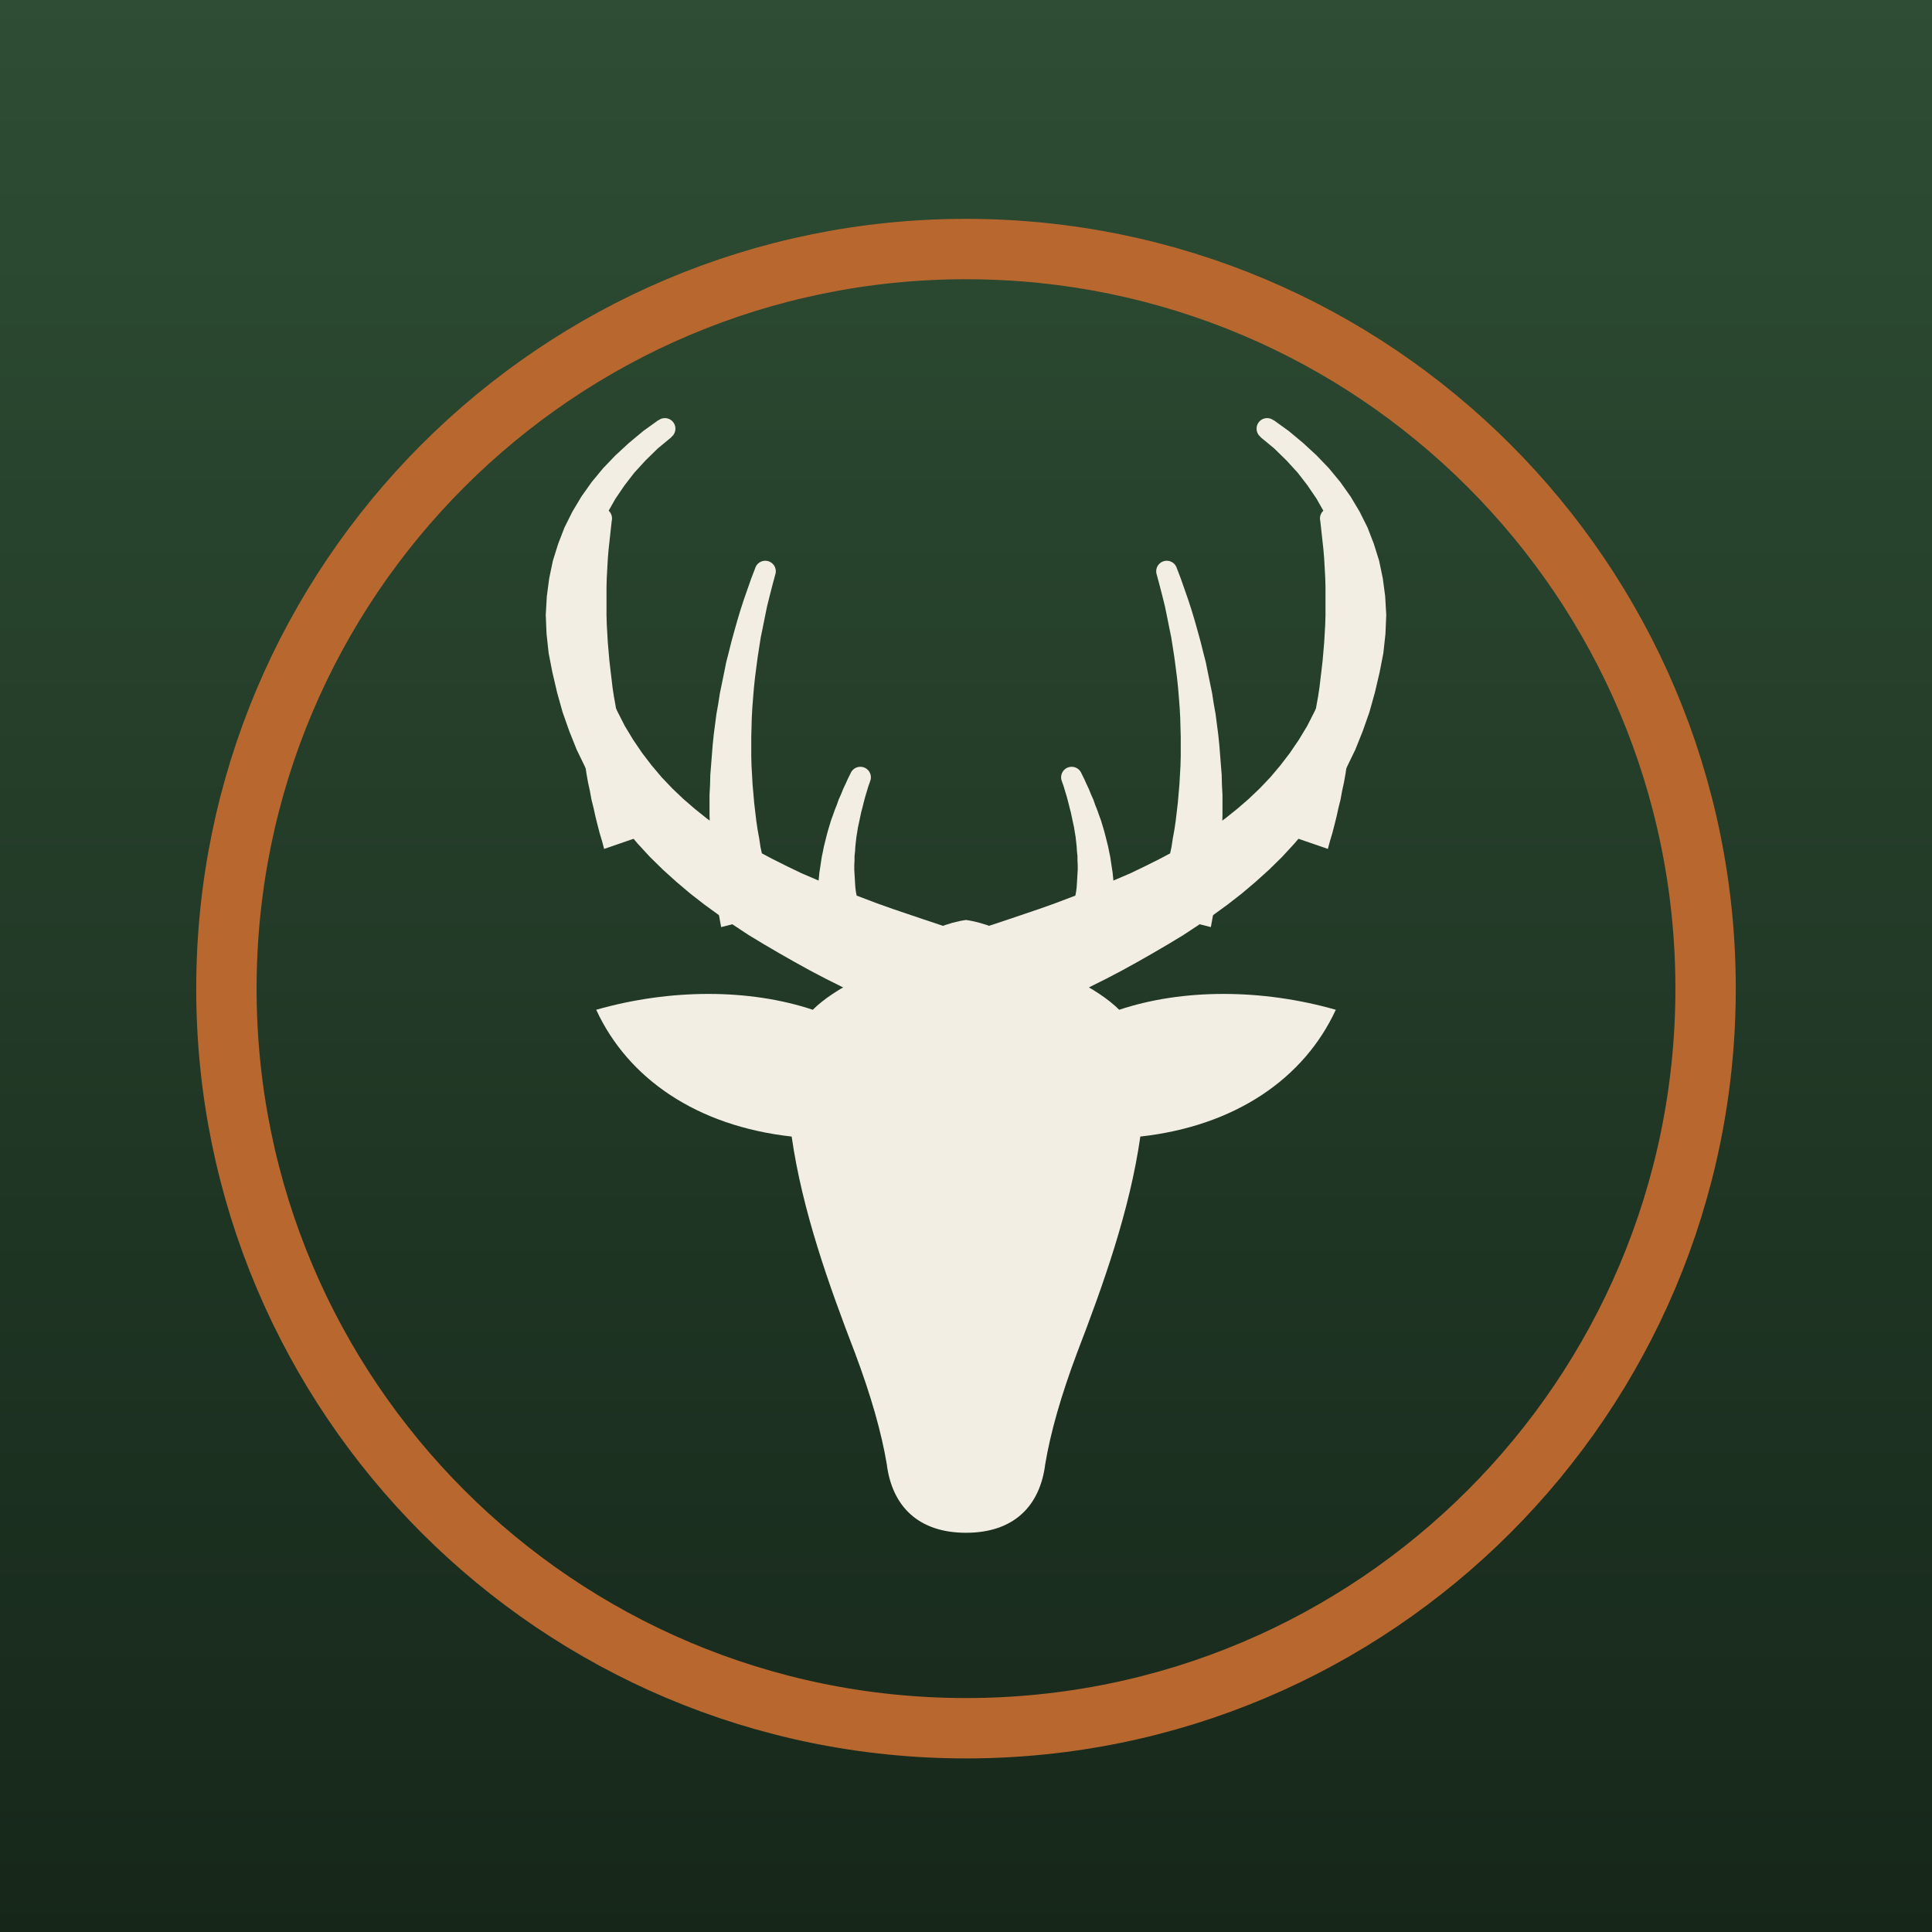
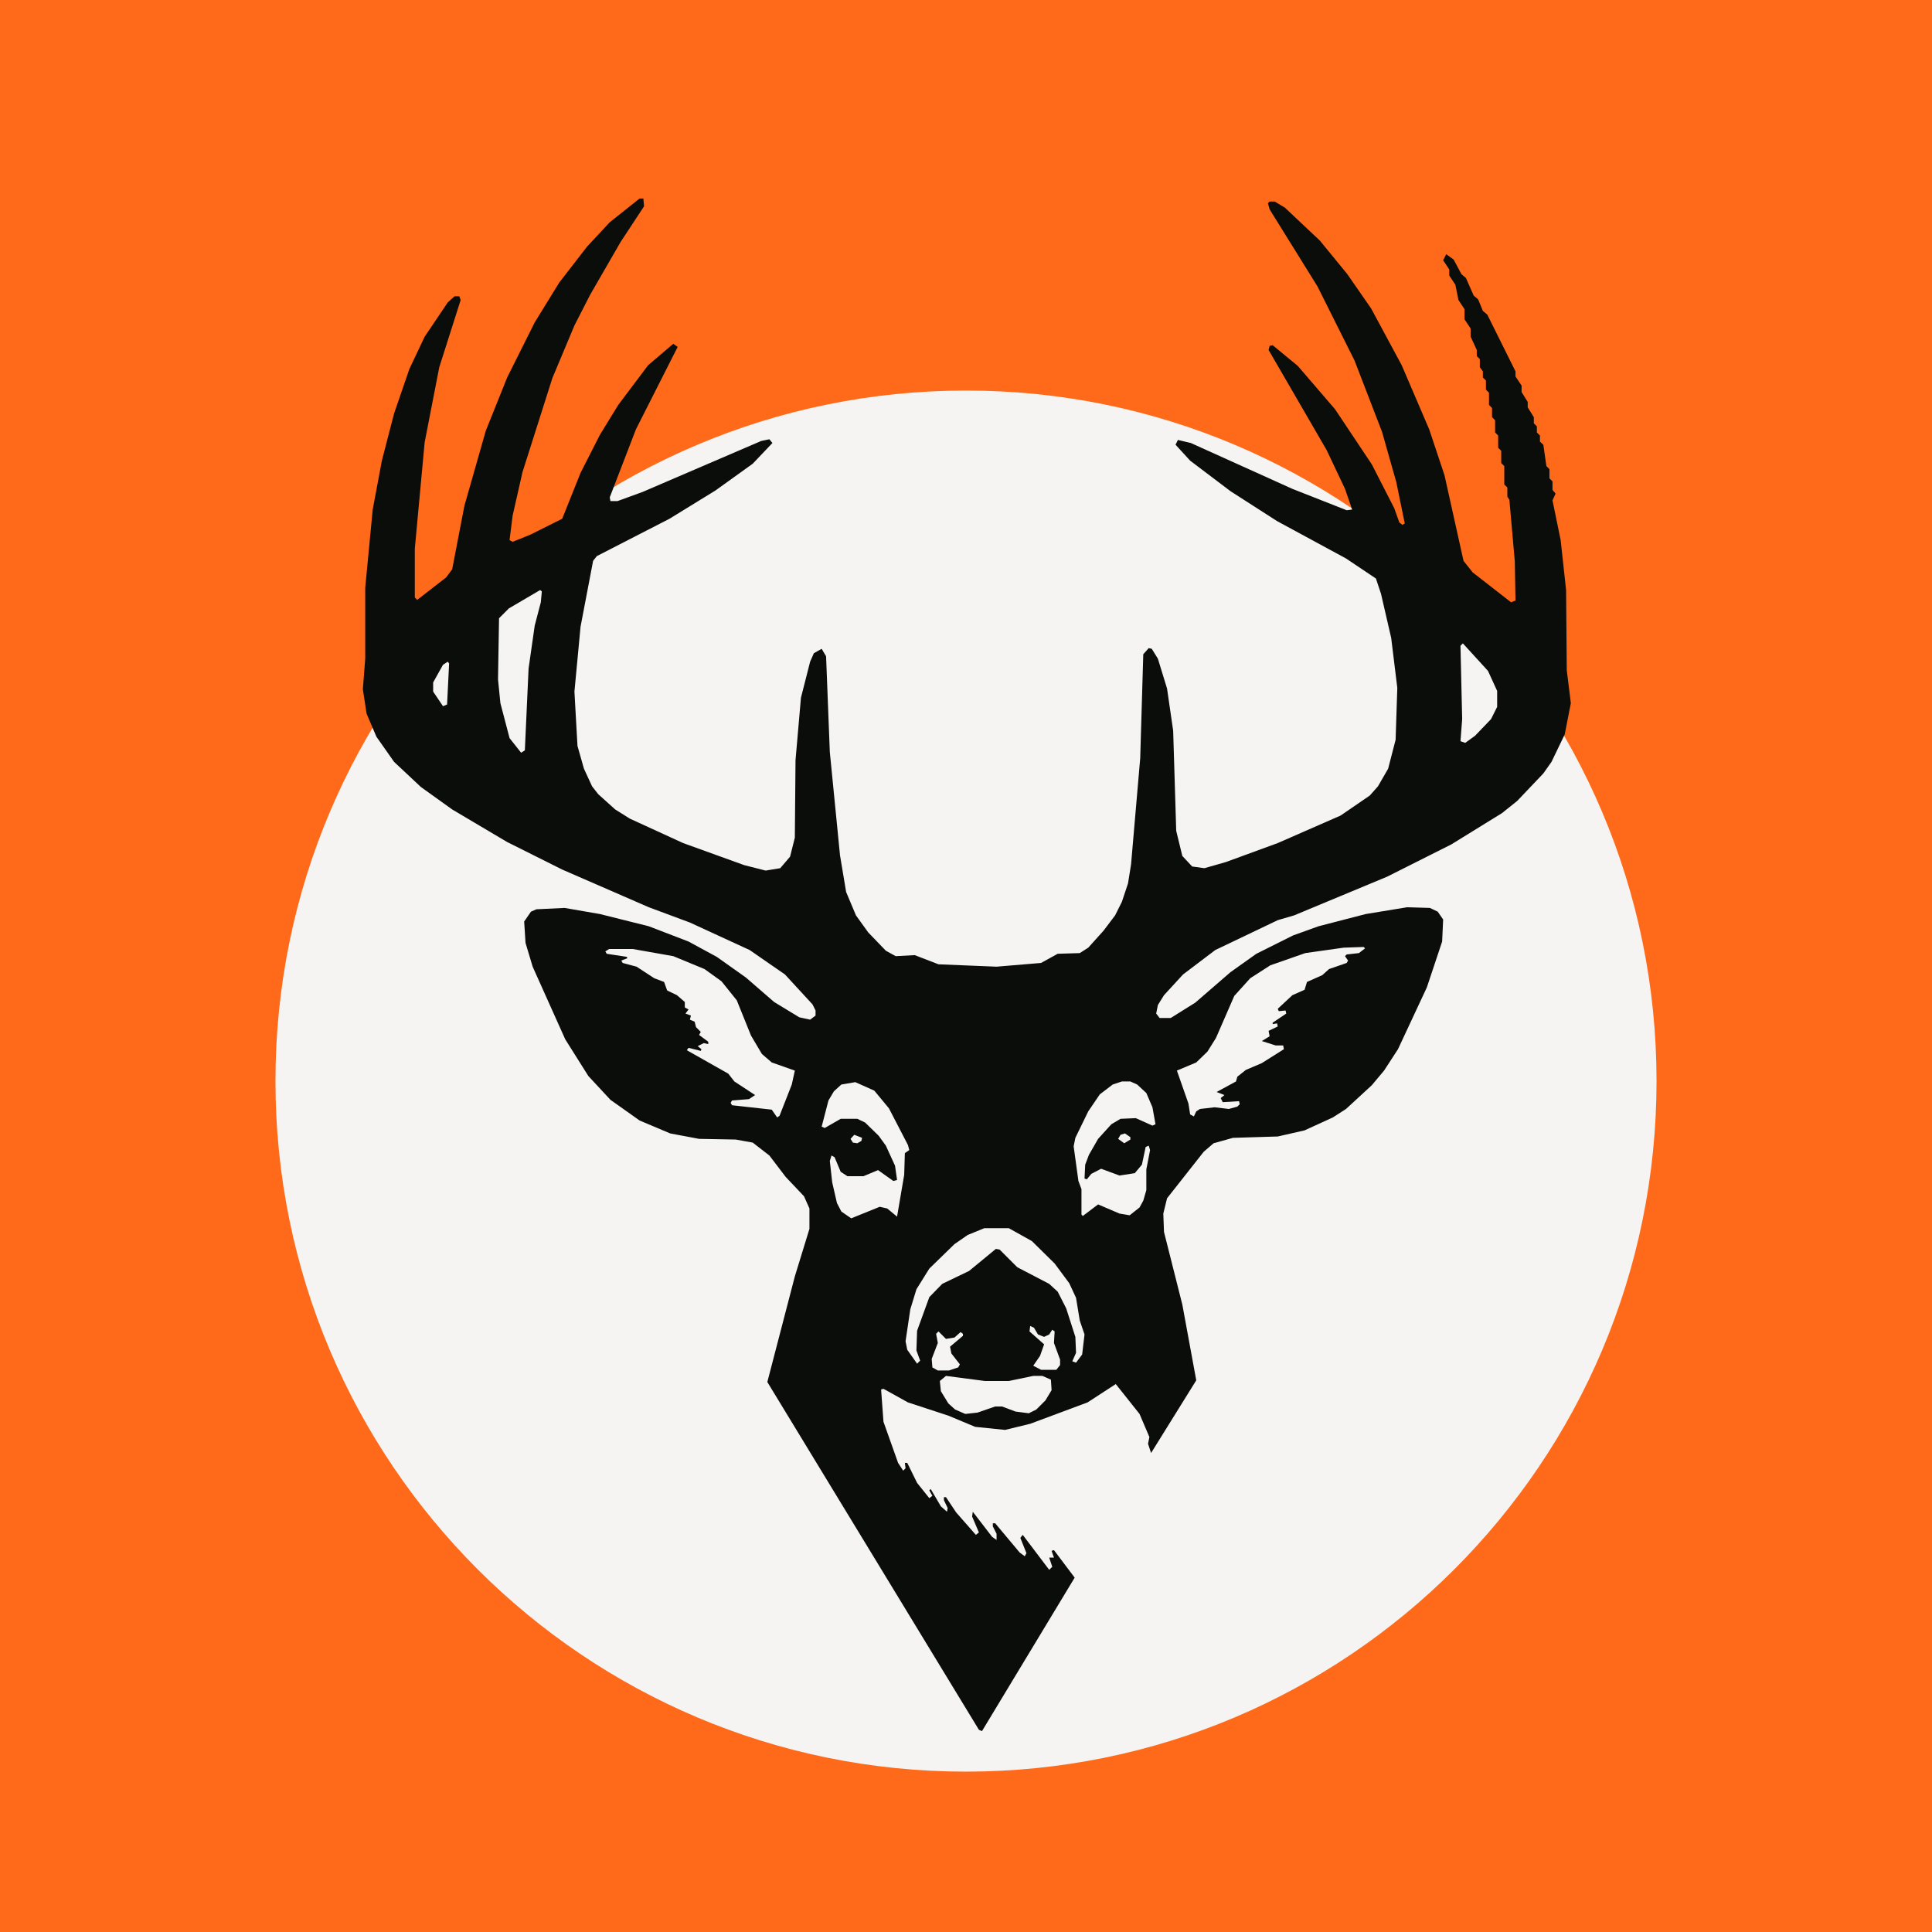
<svg xmlns="http://www.w3.org/2000/svg" viewBox="0 0 512 512">
-   <defs>
-     <linearGradient id="g" x1="0" y1="0" x2="0" y2="1">
-       <stop offset="0" stop-color="#2E4D34" />
-       <stop offset="1" stop-color="#16271A" />
-     </linearGradient>
-   </defs>
-   <rect width="512" height="512" fill="url(#g)" />
-   <circle cx="256" cy="262" r="196" fill="none" stroke="#B8682F" stroke-width="16" />
-   <g transform="translate(256 262) scale(0.7) translate(-256 -262)">
-     <g fill="#F3EEE4">
-       <path d="M269.8 278.4 L275.2 275.5 L280.6 272.6 L286.2 269.8 L291.9 267.0 L297.6 264.1 L303.4 261.1 L309.2 258.2 L315.1 255.1 L320.9 251.9 L326.7 248.6 L332.5 245.2 L338.3 241.7 L343.9 238.0 L349.5 234.2 L355.0 230.2 L360.4 226.0 L365.6 221.6 L370.7 217.0 L375.6 212.2 L380.3 207.1 L384.8 201.8 L389.0 196.3 L393.0 190.5 L396.8 184.4 L400.2 178.1 L403.4 171.5 L406.2 164.5 L408.7 157.4 L410.8 149.9 L412.6 142.2 L414.0 135.0 L414.8 127.7 L415.1 120.5 L414.7 113.5 L413.8 106.7 L412.4 100.0 L410.4 93.6 L408.0 87.4 L405.0 81.4 L401.6 75.7 L397.7 70.2 L393.4 65.0 L388.7 60.1 L383.6 55.4 L378.2 50.9 L372.5 46.8 L367.5 53.2 L372.7 57.5 L377.3 62.0 L381.6 66.7 L385.3 71.5 L388.7 76.5 L391.6 81.6 L394.0 86.8 L396.0 92.1 L397.6 97.5 L398.7 103.0 L399.3 108.5 L399.5 114.2 L399.2 119.9 L398.5 125.7 L397.2 131.6 L395.4 137.8 L393.2 144.6 L390.8 150.9 L388.1 156.8 L385.2 162.5 L382.0 167.8 L378.6 172.8 L375.0 177.5 L371.2 182.0 L367.2 186.2 L363.0 190.2 L358.6 194.0 L354.1 197.6 L349.4 201.0 L344.5 204.2 L339.5 207.3 L334.4 210.2 L329.1 213.0 L323.7 215.7 L318.3 218.3 L312.7 220.7 L307.0 223.1 L301.3 225.3 L295.5 227.5 L289.7 229.7 L283.8 231.8 L277.9 233.8 L272.0 235.8 L266.0 237.8 L260.1 239.7 L254.2 241.6ZM374.0 50.0a4.0 4.0 0 1 0 -8.0 0a4.0 4.0 0 1 0 8.0 0Z" />
-       <path d="M308.4 251.2 L309.0 249.4 L309.5 247.5 L310.0 245.5 L310.4 243.6 L310.8 241.6 L311.1 239.7 L311.4 237.7 L311.6 235.7 L311.8 233.8 L311.9 231.8 L312.0 229.8 L312.1 227.9 L312.0 225.9 L312.0 223.9 L311.9 222.0 L311.7 220.0 L311.5 218.0 L311.2 216.1 L310.9 214.1 L310.6 212.1 L310.2 210.2 L309.8 208.2 L309.3 206.2 L308.8 204.2 L308.3 202.3 L307.7 200.3 L307.1 198.3 L306.4 196.4 L305.7 194.4 L304.9 192.4 L304.2 190.4 L303.3 188.4 L302.5 186.4 L301.6 184.5 L300.7 182.5 L299.7 180.5 L292.3 183.5 L293.0 185.5 L293.6 187.5 L294.2 189.5 L294.7 191.4 L295.2 193.4 L295.7 195.3 L296.1 197.2 L296.5 199.1 L296.9 200.9 L297.2 202.8 L297.5 204.6 L297.7 206.4 L297.9 208.2 L298.0 210.0 L298.2 211.8 L298.2 213.5 L298.3 215.2 L298.3 216.9 L298.2 218.6 L298.1 220.3 L298.0 222.0 L297.9 223.6 L297.7 225.2 L297.4 226.8 L297.2 228.4 L296.8 229.9 L296.5 231.5 L296.1 233.0 L295.7 234.5 L295.2 236.0 L294.7 237.5 L294.2 239.0 L293.6 240.4 L293.0 241.8 L292.3 243.3 L291.6 244.8ZM300.0 182.0a4.0 4.0 0 1 0 -8.0 0a4.0 4.0 0 1 0 8.0 0Z" />
-       <path d="M348.7 238.7 L349.3 235.4 L349.9 232.0 L350.5 228.5 L351.0 225.0 L351.4 221.5 L351.8 217.9 L352.2 214.3 L352.5 210.7 L352.7 207.1 L352.9 203.5 L353.0 199.8 L353.1 196.1 L353.1 192.4 L353.1 188.6 L352.9 184.9 L352.8 181.1 L352.5 177.3 L352.2 173.5 L351.9 169.7 L351.5 165.8 L351.0 162.0 L350.5 158.1 L349.8 154.2 L349.2 150.3 L348.4 146.4 L347.6 142.5 L346.8 138.5 L345.8 134.6 L344.8 130.6 L343.7 126.6 L342.6 122.7 L341.4 118.7 L340.1 114.7 L338.7 110.7 L337.3 106.7 L335.8 102.8 L328.2 105.2 L329.3 109.3 L330.3 113.2 L331.3 117.2 L332.1 121.1 L332.9 125.1 L333.7 129.0 L334.3 132.8 L334.9 136.7 L335.4 140.5 L335.9 144.4 L336.3 148.2 L336.6 151.9 L336.9 155.7 L337.1 159.4 L337.2 163.1 L337.3 166.8 L337.3 170.4 L337.3 174.0 L337.2 177.6 L337.0 181.1 L336.8 184.7 L336.5 188.1 L336.2 191.6 L335.8 195.0 L335.4 198.4 L334.9 201.8 L334.3 205.1 L333.8 208.4 L333.1 211.6 L332.4 214.8 L331.7 218.0 L330.9 221.1 L330.1 224.2 L329.2 227.2 L328.3 230.2 L327.3 233.3ZM336.0 104.0a4.0 4.0 0 1 0 -8.0 0a4.0 4.0 0 1 0 8.0 0Z" />
-       <path d="M393.0 209.1 L393.8 206.1 L394.7 203.1 L395.5 200.0 L396.3 196.8 L397.0 193.6 L397.8 190.4 L398.4 187.1 L399.1 183.9 L399.7 180.5 L400.2 177.2 L400.8 173.8 L401.2 170.4 L401.7 167.0 L402.1 163.5 L402.4 160.0 L402.7 156.5 L403.0 153.0 L403.2 149.4 L403.4 145.8 L403.5 142.2 L403.6 138.6 L403.6 135.0 L403.6 131.3 L403.5 127.7 L403.3 124.0 L403.1 120.3 L402.9 116.7 L402.6 113.0 L402.2 109.3 L401.8 105.6 L401.3 101.8 L400.7 98.1 L400.1 94.4 L399.5 90.7 L398.7 87.0 L397.9 83.3 L390.1 84.7 L390.5 88.3 L390.9 92.0 L391.3 95.6 L391.6 99.2 L391.8 102.8 L392.0 106.4 L392.1 109.9 L392.1 113.5 L392.1 117.0 L392.1 120.6 L392.0 124.1 L391.8 127.6 L391.6 131.0 L391.3 134.5 L391.0 137.9 L390.6 141.4 L390.2 144.7 L389.8 148.1 L389.3 151.4 L388.7 154.7 L388.2 158.0 L387.5 161.3 L386.9 164.5 L386.2 167.7 L385.4 170.8 L384.6 173.9 L383.8 177.0 L383.0 180.1 L382.1 183.1 L381.2 186.0 L380.2 188.9 L379.2 191.8 L378.2 194.6 L377.2 197.4 L376.1 200.2 L375.0 202.9ZM398.0 84.0a4.0 4.0 0 1 0 -8.0 0a4.0 4.0 0 1 0 8.0 0Z" />
-       <path d="M256 236L256 236C270 238 284 248 296 258C304 262 310 266 314 270C338 262 368 262 396 270C384 296 358 314 322 318C318 346 308 374 298 400C292 416 288 430 286 442C284 458 274 468 256 468Z" />
-       <g transform="translate(512 0) scale(-1 1)">
-         <path d="M269.8 278.4 L275.2 275.5 L280.6 272.6 L286.2 269.8 L291.9 267.0 L297.6 264.1 L303.4 261.1 L309.2 258.2 L315.1 255.1 L320.9 251.9 L326.7 248.6 L332.5 245.2 L338.3 241.7 L343.9 238.0 L349.5 234.2 L355.0 230.2 L360.4 226.0 L365.6 221.6 L370.7 217.0 L375.6 212.2 L380.3 207.1 L384.8 201.8 L389.0 196.3 L393.0 190.5 L396.8 184.4 L400.2 178.1 L403.4 171.5 L406.2 164.5 L408.7 157.4 L410.8 149.9 L412.6 142.2 L414.0 135.0 L414.8 127.7 L415.1 120.5 L414.7 113.5 L413.8 106.7 L412.4 100.0 L410.4 93.6 L408.0 87.4 L405.0 81.4 L401.6 75.7 L397.7 70.2 L393.4 65.0 L388.7 60.1 L383.6 55.4 L378.2 50.9 L372.5 46.8 L367.5 53.2 L372.7 57.5 L377.3 62.0 L381.6 66.7 L385.3 71.5 L388.7 76.5 L391.6 81.6 L394.0 86.8 L396.0 92.1 L397.6 97.5 L398.7 103.0 L399.3 108.5 L399.5 114.2 L399.2 119.9 L398.5 125.7 L397.2 131.6 L395.4 137.8 L393.2 144.6 L390.8 150.9 L388.1 156.8 L385.2 162.5 L382.0 167.8 L378.6 172.8 L375.0 177.5 L371.2 182.0 L367.2 186.2 L363.0 190.2 L358.6 194.0 L354.1 197.6 L349.4 201.0 L344.5 204.2 L339.5 207.3 L334.4 210.2 L329.1 213.0 L323.7 215.7 L318.3 218.3 L312.7 220.7 L307.0 223.1 L301.3 225.3 L295.5 227.5 L289.7 229.7 L283.8 231.8 L277.9 233.8 L272.0 235.8 L266.0 237.8 L260.1 239.7 L254.2 241.6ZM374.0 50.0a4.0 4.0 0 1 0 -8.0 0a4.0 4.0 0 1 0 8.0 0Z" />
-         <path d="M308.4 251.2 L309.0 249.4 L309.5 247.5 L310.0 245.5 L310.4 243.6 L310.8 241.6 L311.1 239.7 L311.4 237.7 L311.6 235.7 L311.8 233.8 L311.9 231.8 L312.0 229.8 L312.1 227.9 L312.0 225.9 L312.0 223.9 L311.9 222.0 L311.7 220.0 L311.5 218.0 L311.2 216.1 L310.9 214.1 L310.6 212.1 L310.2 210.2 L309.8 208.2 L309.3 206.2 L308.8 204.2 L308.3 202.3 L307.7 200.3 L307.1 198.3 L306.4 196.4 L305.7 194.4 L304.9 192.4 L304.2 190.4 L303.3 188.4 L302.5 186.4 L301.6 184.5 L300.7 182.5 L299.7 180.5 L292.3 183.5 L293.0 185.5 L293.6 187.5 L294.2 189.5 L294.7 191.4 L295.2 193.4 L295.7 195.3 L296.1 197.2 L296.5 199.1 L296.9 200.9 L297.2 202.8 L297.5 204.6 L297.7 206.4 L297.9 208.2 L298.0 210.0 L298.2 211.8 L298.2 213.5 L298.3 215.2 L298.3 216.9 L298.2 218.6 L298.1 220.3 L298.0 222.0 L297.9 223.6 L297.7 225.2 L297.4 226.8 L297.2 228.4 L296.8 229.9 L296.5 231.5 L296.1 233.0 L295.7 234.5 L295.2 236.0 L294.7 237.5 L294.2 239.0 L293.6 240.4 L293.0 241.8 L292.3 243.3 L291.6 244.8ZM300.0 182.0a4.0 4.0 0 1 0 -8.0 0a4.0 4.0 0 1 0 8.0 0Z" />
-         <path d="M348.7 238.7 L349.3 235.4 L349.9 232.0 L350.5 228.5 L351.0 225.0 L351.4 221.5 L351.8 217.9 L352.2 214.3 L352.5 210.7 L352.7 207.1 L352.9 203.5 L353.0 199.8 L353.1 196.1 L353.1 192.4 L353.1 188.6 L352.9 184.9 L352.8 181.1 L352.5 177.3 L352.2 173.5 L351.9 169.7 L351.5 165.8 L351.0 162.0 L350.5 158.1 L349.8 154.2 L349.2 150.3 L348.4 146.4 L347.6 142.5 L346.8 138.5 L345.8 134.6 L344.8 130.6 L343.7 126.6 L342.6 122.7 L341.4 118.7 L340.1 114.7 L338.7 110.7 L337.3 106.7 L335.8 102.8 L328.2 105.2 L329.3 109.3 L330.3 113.2 L331.3 117.2 L332.1 121.1 L332.9 125.1 L333.7 129.0 L334.3 132.8 L334.9 136.7 L335.4 140.5 L335.9 144.4 L336.3 148.2 L336.6 151.9 L336.9 155.7 L337.1 159.4 L337.2 163.1 L337.3 166.8 L337.3 170.4 L337.3 174.0 L337.2 177.6 L337.0 181.1 L336.8 184.7 L336.5 188.1 L336.2 191.6 L335.8 195.0 L335.4 198.4 L334.9 201.8 L334.3 205.1 L333.8 208.4 L333.1 211.6 L332.4 214.8 L331.7 218.0 L330.9 221.1 L330.1 224.2 L329.2 227.2 L328.3 230.2 L327.3 233.3ZM336.0 104.0a4.0 4.0 0 1 0 -8.0 0a4.0 4.0 0 1 0 8.0 0Z" />
-         <path d="M393.0 209.1 L393.8 206.1 L394.7 203.1 L395.5 200.0 L396.3 196.8 L397.0 193.6 L397.8 190.4 L398.4 187.1 L399.1 183.9 L399.7 180.5 L400.2 177.2 L400.8 173.8 L401.2 170.4 L401.7 167.0 L402.1 163.5 L402.4 160.0 L402.7 156.5 L403.0 153.0 L403.2 149.4 L403.4 145.8 L403.5 142.2 L403.6 138.6 L403.6 135.0 L403.6 131.3 L403.5 127.7 L403.3 124.0 L403.1 120.3 L402.9 116.7 L402.6 113.0 L402.2 109.3 L401.8 105.6 L401.3 101.8 L400.7 98.1 L400.1 94.4 L399.5 90.7 L398.7 87.0 L397.9 83.3 L390.1 84.7 L390.5 88.3 L390.9 92.0 L391.3 95.6 L391.6 99.2 L391.8 102.8 L392.0 106.4 L392.1 109.9 L392.1 113.5 L392.1 117.0 L392.1 120.6 L392.0 124.1 L391.8 127.6 L391.6 131.0 L391.3 134.5 L391.0 137.9 L390.6 141.4 L390.2 144.7 L389.8 148.1 L389.3 151.4 L388.7 154.7 L388.2 158.0 L387.5 161.3 L386.9 164.5 L386.2 167.7 L385.4 170.8 L384.6 173.9 L383.8 177.0 L383.0 180.1 L382.1 183.1 L381.2 186.0 L380.2 188.9 L379.2 191.8 L378.2 194.6 L377.2 197.4 L376.1 200.2 L375.0 202.9ZM398.0 84.0a4.0 4.0 0 1 0 -8.0 0a4.0 4.0 0 1 0 8.0 0Z" />
-         <path d="M256 236L256 236C270 238 284 248 296 258C304 262 310 266 314 270C338 262 368 262 396 270C384 296 358 314 322 318C318 346 308 374 298 400C292 416 288 430 286 442C284 458 274 468 256 468Z" />
-       </g>
-     </g>
+   <rect width="512" height="512" fill="#FF6A1A" />
+   <circle cx="256" cy="286.5" r="183" fill="#F5F4F2" />
+   <g transform="translate(256 256) scale(0.9) translate(-256 -256)" fill="#0B0D0B">
+     <path fill-rule="evenodd" d="M159.9 30.0L151.1 37.0L144.4 44.2L136.2 54.8L129.0 66.5L120.9 82.7L114.6 98.4L108.3 120.5L104.7 139.2L102.9 141.6L94.4 148.2L93.7 147.5L93.7 133.1L96.6 101.8L100.9 79.7L107.2 59.9L106.8 58.8L105.4 58.8L103.4 60.6L96.6 70.7L92.1 80.2L87.6 93.3L84.0 107.2L81.3 121.6L79.1 144.6L79.1 165.5L78.4 174.5L79.5 181.7L82.4 188.5L87.6 195.9L95.5 203.3L104.7 209.9L120.9 219.5L137.1 227.6L162.6 238.7L174.7 243.2L192.3 251.3L202.7 258.5L210.8 267.3L211.7 269.1L211.7 270.6L210.1 271.8L206.9 271.1L199.5 266.6L191.2 259.4L182.6 253.3L174.3 248.8L162.6 244.3L148.2 240.7L137.8 238.9L129.5 239.3L127.9 240.0L125.9 242.9L126.3 249.2L128.4 256.2L138.0 277.6L144.8 288.4L151.3 295.4L159.9 301.5L168.9 305.3L177.4 306.9L188.2 307.1L193.2 308.0L198.1 311.8L202.9 318.1L208.3 323.8L209.9 327.4L209.9 333.4L205.6 347.4L197.5 378.5L259.8 480.9L260.7 481.3L288.0 436.1L281.9 428.0L281.2 428.2L281.9 430.2L280.5 430.2L281.4 432.9L280.5 433.8L272.7 423.5L272.0 424.4L273.8 428.9L273.3 429.8L271.8 428.7L264.6 420.1L263.9 420.1L263.9 421.0L265.0 423.2L265.0 425.0L263.7 424.1L258.0 416.7L257.8 418.1L259.8 422.8L258.9 423.5L253.1 416.9L250.1 412.4L249.5 412.4L249.5 413.3L250.6 415.6L250.4 416.7L248.6 415.1L245.6 410.0L245.2 410.4L246.1 412.0L245.2 412.7L241.6 408.2L238.7 402.3L238.0 402.3L238.2 403.9L237.5 404.6L236.0 402.3L231.7 390.2L231.0 380.7L231.7 380.5L238.9 384.5L250.8 388.4L258.7 391.7L267.5 392.6L274.9 390.8L291.8 384.5L300.1 379.1L307.1 387.9L310.0 394.7L309.6 396.7L310.5 399.4L323.8 378.0L319.7 355.7L314.3 334.3L314.1 328.9L315.2 324.4L326.0 310.7L328.9 308.2L334.6 306.6L347.8 306.2L355.7 304.4L364.0 300.6L367.9 298.1L375.5 291.1L379.1 286.8L383.2 280.5L391.7 262.3L396.2 248.8L396.5 242.3L394.9 240.0L392.6 238.9L385.9 238.7L373.7 240.7L359.8 244.3L352.3 247.0L341.5 252.4L333.9 257.8L323.5 266.8L316.3 271.3L313.0 271.3L312.0 270.0L312.5 267.5L314.3 264.6L319.9 258.5L329.4 251.3L347.8 242.5L352.6 241.1L380.0 229.7L398.9 220.2L413.8 211.0L418.3 207.4L426.0 199.3L428.4 195.9L432.3 187.8L434.1 178.6L432.9 168.9L432.7 145.3L431.1 130.6L428.7 118.9L429.6 116.9L428.7 115.8L428.7 113.3L427.8 112.4L427.8 109.7L426.9 108.8L426.0 102.5L425.0 101.6L425.0 99.8L424.1 98.9L424.1 97.1L423.2 96.2L423.2 94.4L421.4 91.5L421.4 89.9L419.6 87.0L419.6 85.1L417.8 82.4L417.8 80.9L409.5 64.2L408.2 63.1L406.8 59.7L405.5 58.6L403.2 53.4L401.9 52.3L399.6 48.0L397.4 46.4L396.5 48.2L398.3 50.9L398.3 52.7L400.1 55.4L401.0 59.9L402.8 62.6L402.8 65.6L404.6 68.3L404.6 70.7L406.4 74.6L406.4 76.4L407.3 77.3L407.3 79.7L408.2 80.9L408.2 82.7L409.1 83.6L409.1 86.3L410.0 87.2L410.0 90.8L410.9 91.7L410.9 94.4L411.8 95.3L411.8 98.9L412.7 99.8L412.7 103.4L413.6 104.3L413.6 107.9L414.5 108.8L414.5 114.2L415.4 115.1L415.4 117.8L416.0 118.7L417.6 136.9L417.8 148.4L416.5 148.9L405.2 140.1L402.5 136.7L396.9 111.5L392.4 98.0L384.3 79.1L375.3 62.4L368.3 52.3L360.2 42.4L349.9 32.7L346.9 30.9L345.4 30.9L344.9 31.4L345.4 33.2L359.5 55.9L370.4 77.7L378.5 98.7L382.7 113.5L385.2 125.7L384.5 126.1L383.6 125.4L382.1 121.2L375.5 108.3L364.7 92.1L353.7 79.3L346.3 73.2L345.4 73.4L345.1 74.6L362.2 104.1L367.6 115.5L369.7 121.6L368.1 121.8L352.1 115.5L322.2 102.0L318.4 101.1L317.7 102.5L322.0 107.2L333.9 116.2L347.6 125.0L367.9 136.0L376.7 141.9L378.2 146.4L381.2 159.4L383.0 174.1L382.5 189.4L380.3 197.9L377.3 203.1L374.9 205.8L366.3 211.7L347.8 219.8L332.5 225.4L326.2 227.2L322.6 226.7L319.7 223.6L317.9 216.2L317.0 186.7L315.2 174.3L312.5 165.5L310.7 162.6L309.8 162.4L308.2 164.2L307.3 194.8L304.6 226.1L303.7 231.7L301.9 237.1L299.9 241.1L296.5 245.6L292.0 250.6L289.5 252.2L283.0 252.4L278.1 255.1L265.0 256.2L247.9 255.5L240.9 252.8L235.3 253.1L232.4 251.5L227.2 246.1L223.6 241.1L220.7 234.2L218.9 223.4L215.9 193.0L214.8 164.8L213.5 162.6L211.2 163.9L210.1 166.4L207.4 177.0L205.8 195.4L205.6 218.2L204.2 223.8L201.3 227.2L197.0 227.9L190.7 226.3L172.7 219.8L157.0 212.6L152.7 209.9L147.7 205.4L145.9 203.1L143.5 197.9L141.6 191.2L140.7 175.2L142.5 156.1L146.2 136.7L147.3 135.3L168.7 124.3L182.2 116.0L193.2 108.1L199.0 102.0L198.1 100.9L195.7 101.4L160.8 116.4L153.4 119.1L151.3 119.1L151.1 118.0L158.8 98.0L171.1 73.7L169.8 72.8L162.4 79.1L153.6 90.8L148.2 99.6L142.5 110.8L137.1 124.3L127.7 129.0L122.5 131.1L121.6 130.6L122.5 123.4L125.4 110.6L134.2 82.9L140.7 67.4L145.3 58.4L154.3 42.8L161.2 32.3L161.0 30.0ZM248.3 378.2L250.1 376.7L261.6 378.2L268.6 378.2L275.8 376.7L278.5 376.7L281.0 377.8L281.2 380.9L279.4 383.9L276.7 386.6L274.5 387.7L270.6 387.2L266.6 385.7L264.6 385.7L259.4 387.5L255.8 387.9L252.8 386.6L250.8 384.8L248.6 381.2ZM247.9 363.6L250.1 365.8L252.6 365.4L254.4 363.8L255.1 364.3L255.1 364.9L251.3 368.1L251.7 370.1L254.2 373.3L253.7 374.2L251.0 375.1L247.7 375.1L246.1 374.2L245.9 371.7L247.7 367.0L247.2 364.3ZM274.9 362.0L276.0 362.5L277.2 364.5L279.0 365.2L280.5 364.5L281.4 363.1L282.1 363.6L281.9 367.0L283.7 371.9L283.7 373.5L282.6 374.9L278.1 374.9L275.8 373.7L277.8 370.8L279.0 367.4L274.7 363.6ZM241.4 351.2L245.2 345.1L252.6 337.9L256.5 335.2L261.4 333.2L268.6 333.2L275.4 337.0L282.1 343.6L286.4 349.4L288.4 353.7L289.5 360.4L290.9 364.5L290.2 370.4L288.4 372.8L287.3 372.4L288.4 369.9L288.2 365.2L285.5 356.8L283.0 351.9L280.5 349.6L271.1 344.7L265.9 339.5L264.8 339.3L256.9 345.8L249.0 349.6L245.2 353.5L241.6 363.4L241.4 369.2L242.5 372.2L241.6 373.1L238.7 369.0L238.2 366.5L239.6 357.1ZM222.0 306.9L223.1 305.7L225.4 306.6L225.2 307.5L224.0 308.2L222.7 308.0ZM301.5 305.7L302.8 305.3L304.4 306.4L304.4 307.1L302.6 308.2L300.8 306.9ZM219.3 290.9L223.4 290.2L229.0 292.7L233.3 297.9L238.9 308.7L239.3 310.2L238.0 311.1L237.8 317.5L235.7 329.8L232.8 327.4L230.6 326.9L222.2 330.3L219.3 328.3L218.0 325.8L216.6 319.7L215.9 313.4L216.4 311.8L217.3 312.3L219.1 316.6L221.1 317.9L225.8 317.9L230.1 316.1L234.6 319.3L235.7 319.0L235.1 314.8L232.4 308.9L230.3 306.0L226.3 302.1L224.0 301.0L219.1 301.0L214.4 303.7L213.5 303.3L215.5 295.6L217.1 292.9ZM304.4 290.0L306.4 290.9L309.1 293.4L310.9 297.6L311.8 302.6L310.9 303.0L306.0 300.8L301.5 301.0L298.8 302.6L294.9 306.9L292.2 311.6L291.1 314.5L290.9 318.6L291.6 318.8L292.9 317.2L295.8 315.7L301.2 317.7L305.7 317.0L307.8 314.5L308.9 309.3L309.8 308.9L310.2 310.2L309.1 315.9L309.1 322.0L308.2 325.1L307.1 327.1L304.2 329.4L301.2 328.9L294.9 326.2L290.4 329.6L290.0 329.2L290.0 321.7L289.1 319.3L287.7 309.1L288.2 306.6L292.0 298.8L295.4 293.8L299.2 290.9L301.9 290.0ZM149.8 251.7L150.9 251.0L157.9 251.0L169.8 253.1L179.0 256.9L184.0 260.5L188.5 266.1L192.7 276.5L195.9 281.9L198.8 284.4L205.6 286.8L204.7 290.9L201.1 300.1L200.4 300.6L198.8 298.3L187.1 297.0L186.7 296.3L187.1 295.6L192.1 295.2L193.9 294.0L187.8 290.0L186.0 287.7L173.8 280.8L174.3 280.1L177.9 281.0L178.1 280.5L177.0 279.6L178.8 278.7L180.1 279.0L180.1 278.3L177.4 276.3L177.9 275.4L176.5 274.0L176.1 272.4L174.7 271.8L175.0 270.6L173.4 270.0L174.3 268.8L173.2 268.2L173.2 266.6L170.9 264.6L168.0 263.2L167.1 260.7L164.2 259.6L159.0 256.2L154.9 255.1L154.5 254.4L156.3 253.7L156.1 253.3L150.2 252.4ZM373.5 250.8L371.7 252.2L368.1 252.6L367.6 253.1L368.5 254.4L368.1 255.1L362.9 256.9L360.9 258.7L356.4 260.7L355.7 263.0L352.1 264.6L347.8 268.6L348.1 269.3L350.1 269.1L350.3 270.0L346.3 272.7L346.3 273.1L347.6 272.9L347.8 273.8L345.1 275.1L345.4 276.7L343.1 278.1L347.2 279.4L349.4 279.4L349.6 280.5L343.1 284.6L338.4 286.6L335.9 288.6L335.5 290.0L329.8 293.1L332.1 294.0L331.0 294.9L331.6 296.1L336.4 295.8L336.6 296.7L335.9 297.4L333.4 298.1L329.2 297.6L324.9 298.1L323.8 298.8L323.1 300.3L322.0 299.7L321.5 296.5L318.1 286.8L323.8 284.4L327.1 281.2L329.6 277.2L335.0 264.8L339.7 259.6L345.6 255.8L355.9 252.2L367.2 250.6L373.1 250.4ZM103.4 166.4L103.8 166.9L103.2 179.0L102.0 179.5L99.1 175.2L99.1 172.5L102.0 167.3ZM402.3 161.0L409.7 169.1L412.4 175.0L412.4 179.7L410.6 183.3L405.9 188.2L403.0 190.3L401.6 189.8L402.1 183.3L401.6 161.7ZM130.6 145.3L131.1 145.7L130.8 148.9L129.0 155.8L127.2 168.4L126.1 192.5L125.0 193.2L121.6 188.9L118.9 178.6L118.2 171.6L118.5 153.6L121.4 150.7Z" />
  </g>
</svg>
